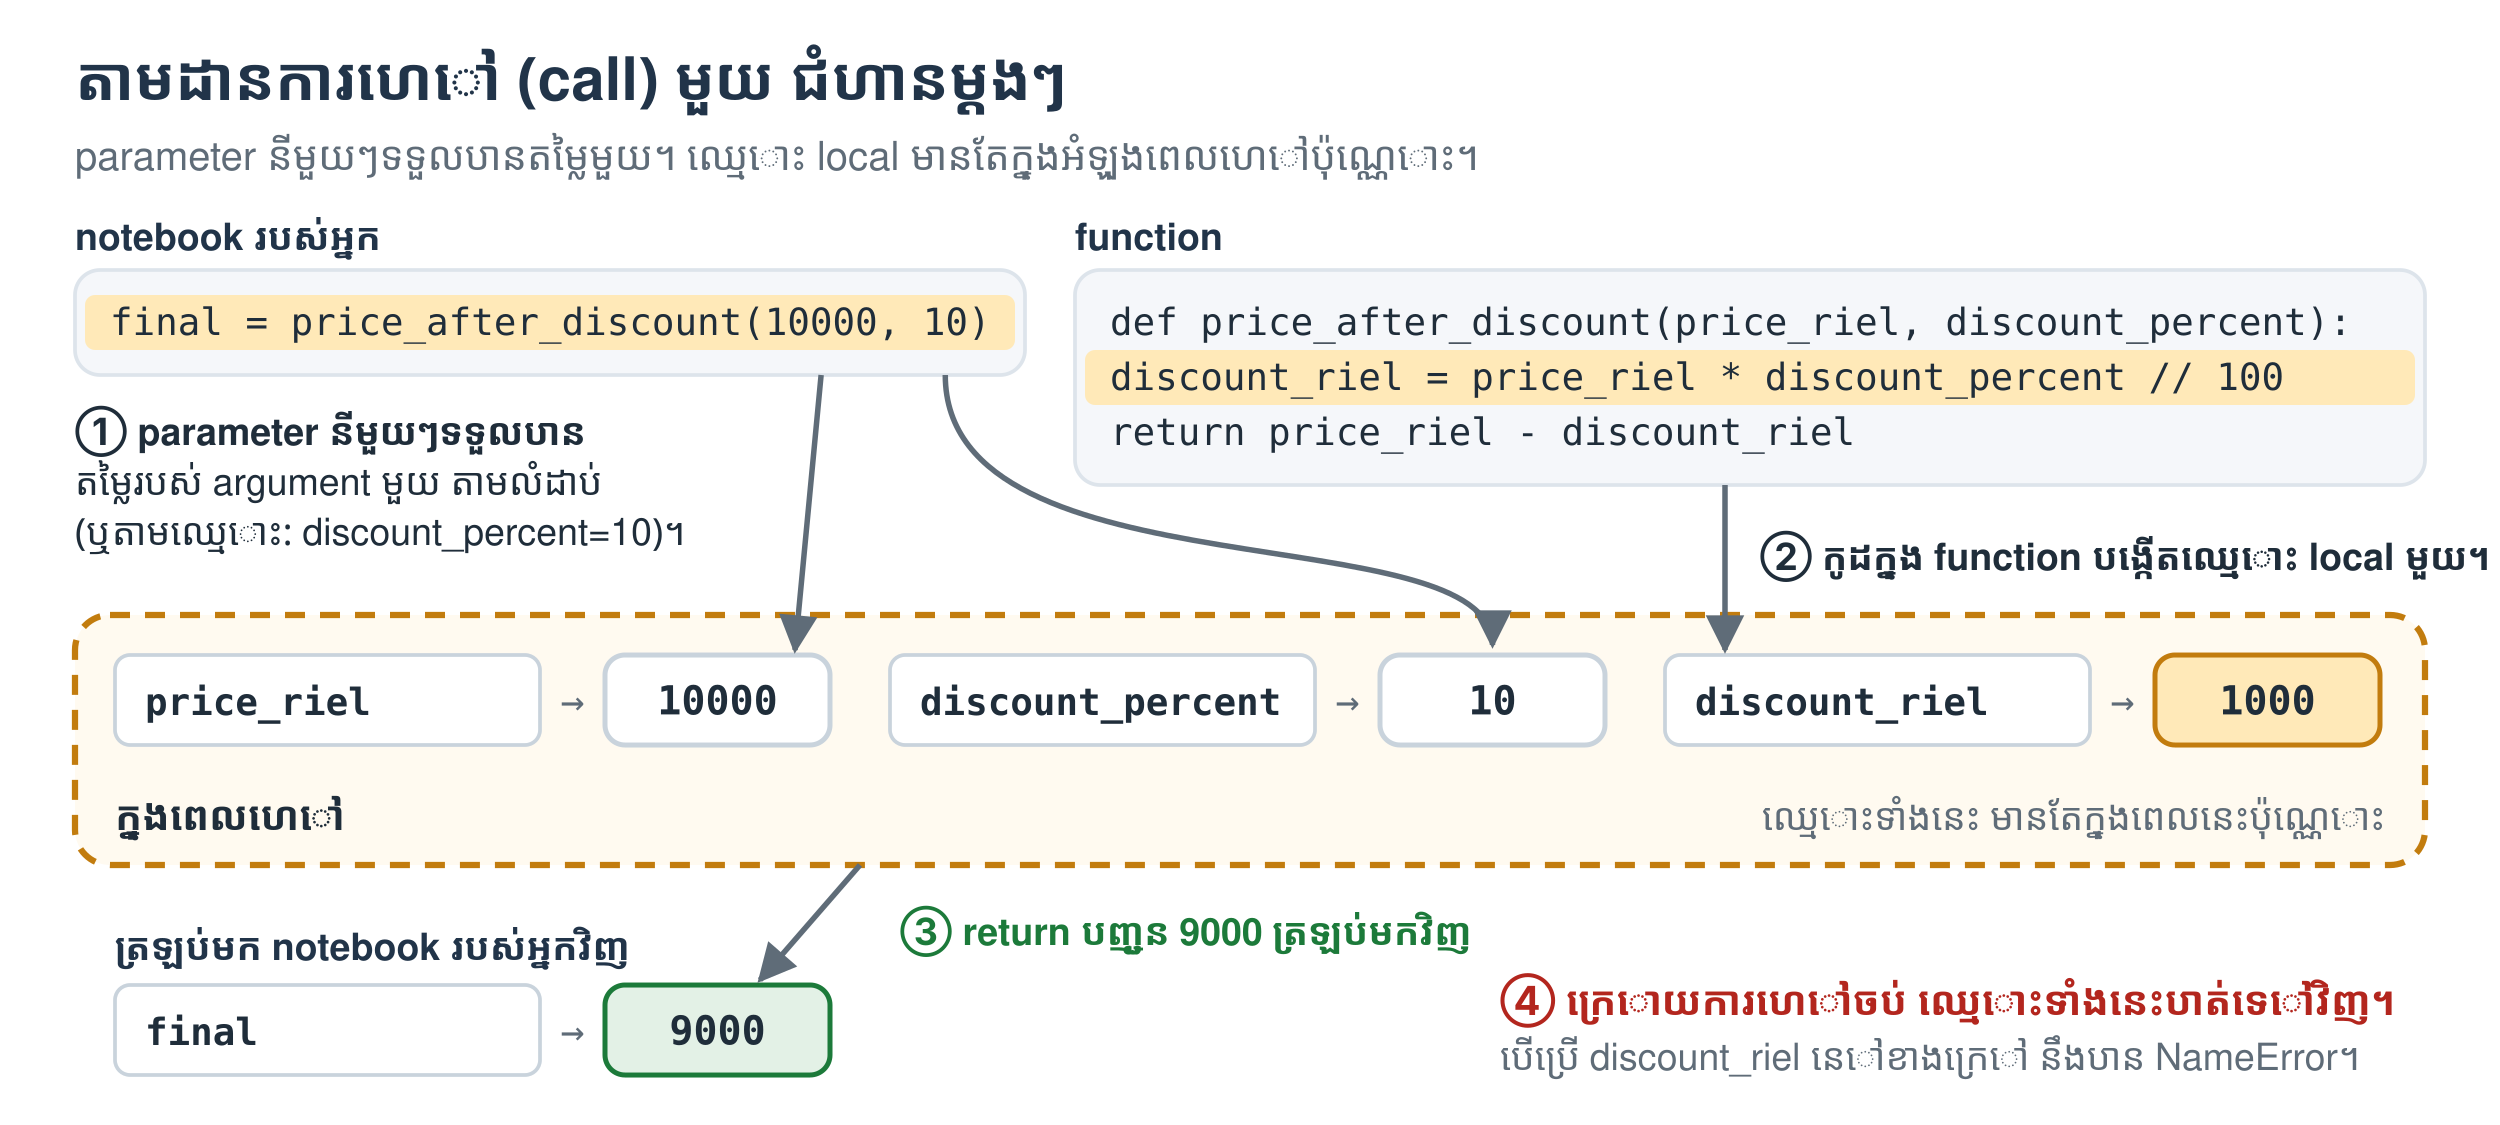
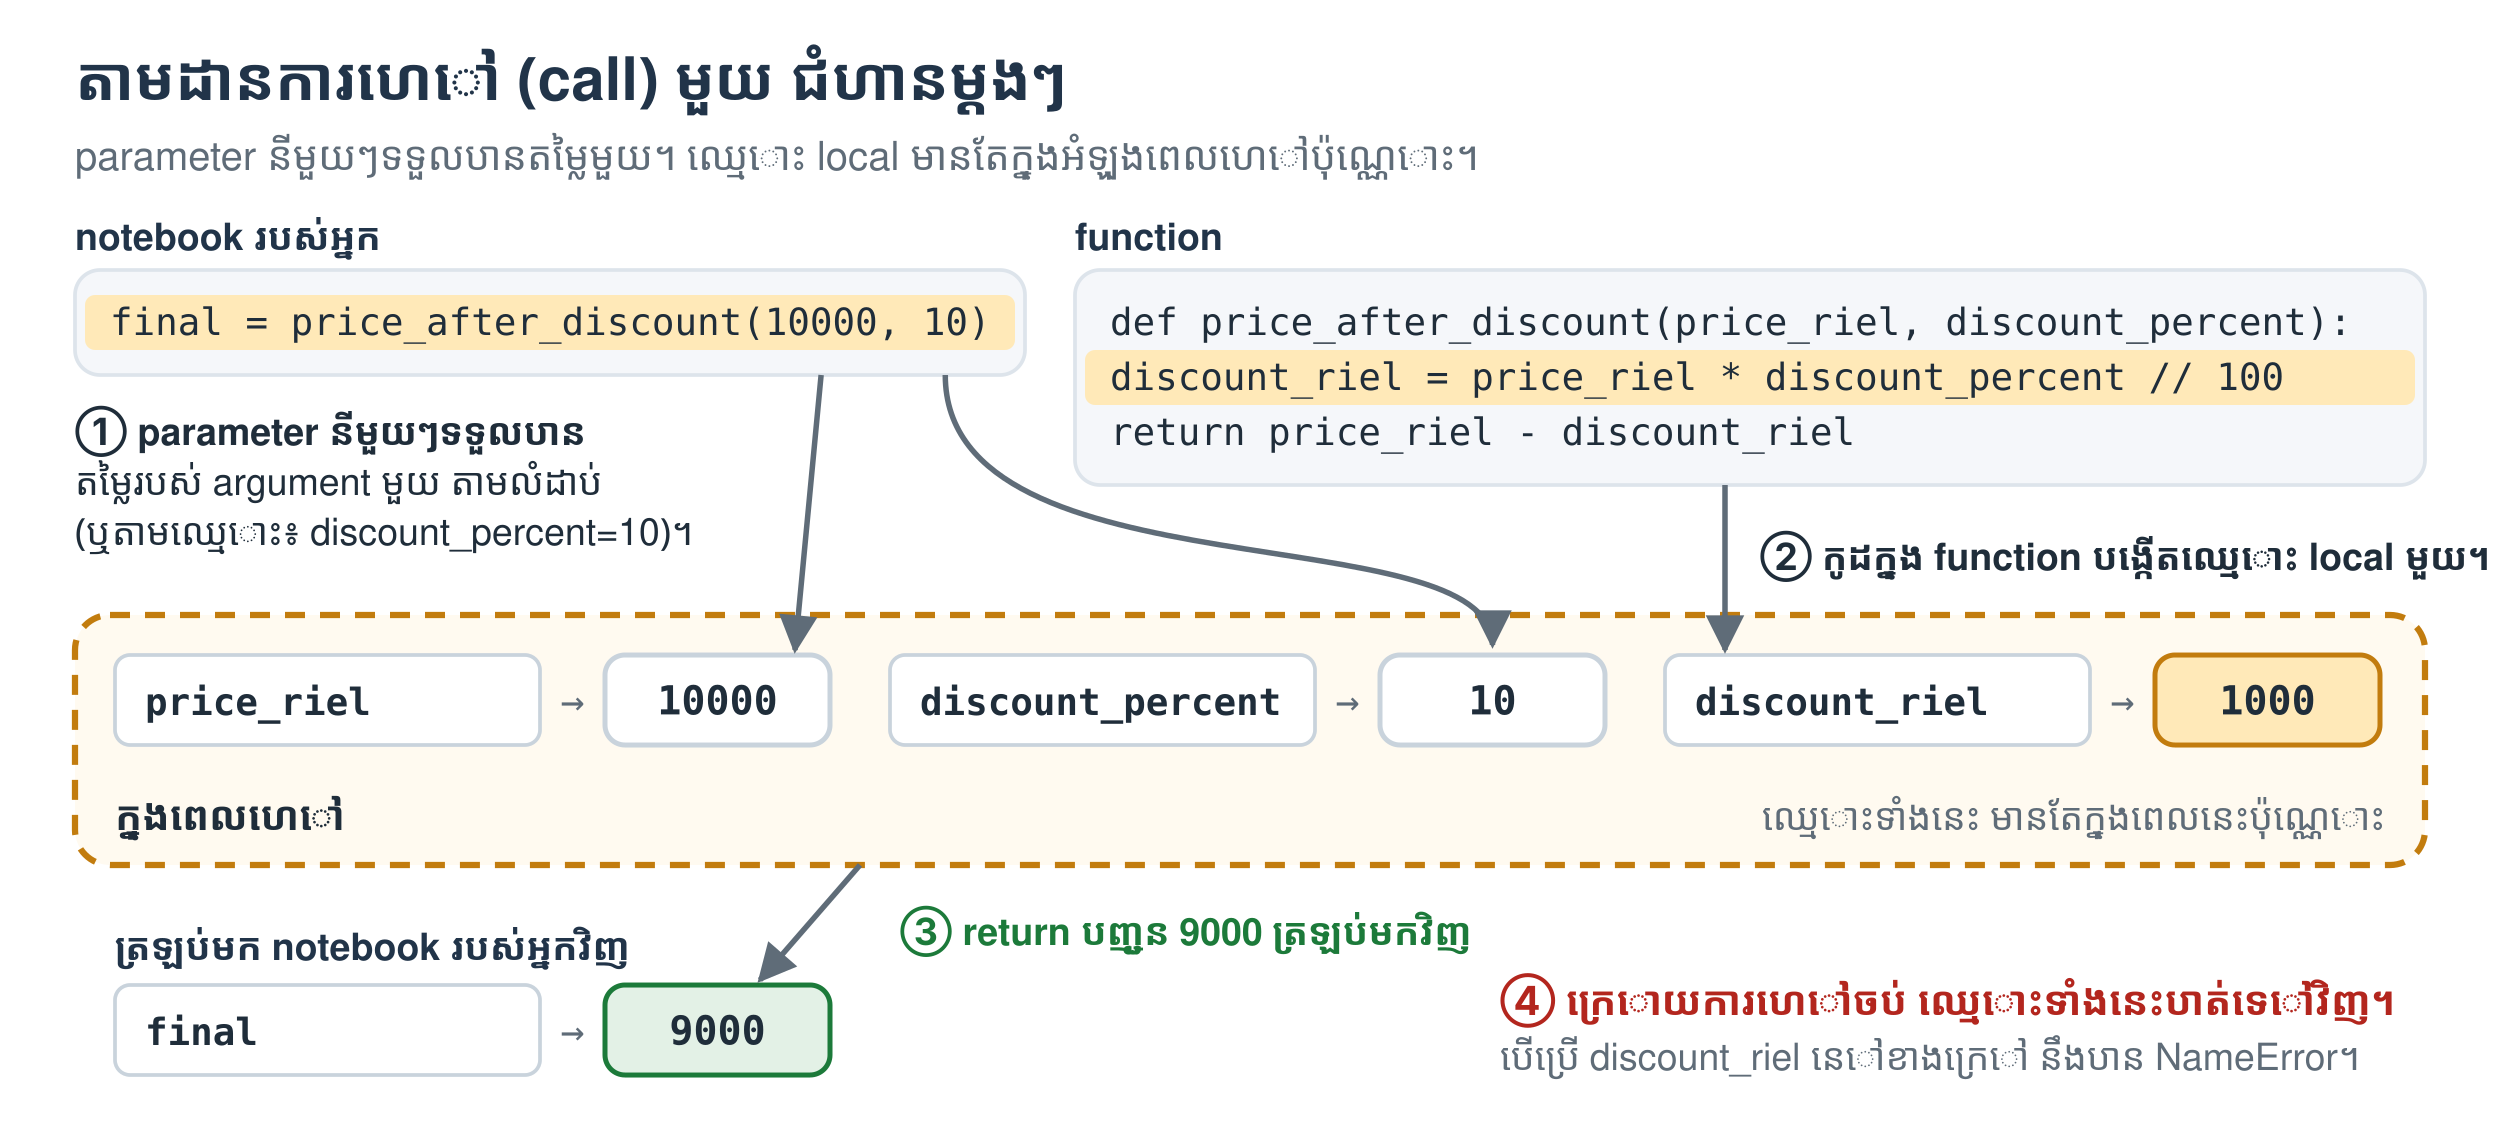
<svg xmlns="http://www.w3.org/2000/svg" width="1000" height="450" viewBox="0 0 1000 450" role="img" font-family="system-ui, -apple-system, 'Segoe UI', 'Noto Sans Khmer', 'Khmer Sangam MN', 'Khmer UI', 'Khmer OS Battambang', Helvetica, Arial, sans-serif">
  <rect width="1000" height="450" fill="#ffffff" />
  <defs>
    <marker id="arrow" viewBox="0 0 10 10" refX="9" refY="5" markerWidth="7" markerHeight="7" orient="auto-start-reverse">
      <path d="M0,0 L10,5 L0,10 z" fill="#5f6c78" />
    </marker>
  </defs>
  <text x="30" y="40" font-size="24" font-weight="700" fill="#213449" text-anchor="start">តាមដានការហៅ (call) មួយ ជំហានម្ដងៗ</text>
  <text x="30" y="68" font-size="16" font-weight="400" fill="#5f6c78" text-anchor="start">parameter នីមួយៗទទួលបានតម្លៃមួយ។ ឈ្មោះ local មានតែក្នុងអំឡុងពេលហៅប៉ុណ្ណោះ។</text>
  <text x="30" y="100" font-size="15" font-weight="700" fill="#213449" text-anchor="start">notebook របស់អ្នក</text>
  <rect x="30" y="108" width="380" height="42" rx="10" fill="#f5f7fa" stroke="#dde4eb" stroke-width="1.5" />
  <rect x="34" y="118" width="372" height="22" rx="4" fill="#ffe9b8" />
  <text x="44" y="134" font-size="15" font-weight="400" fill="#1f2d3a" text-anchor="start" font-family="ui-monospace, Menlo, Consolas, monospace">final = price_after_discount(10000, 10)</text>
  <text x="430" y="100" font-size="15" font-weight="700" fill="#213449" text-anchor="start">function</text>
  <rect x="430" y="108" width="540" height="86" rx="10" fill="#f5f7fa" stroke="#dde4eb" stroke-width="1.5" />
  <text x="444" y="134" font-size="15" font-weight="400" fill="#1f2d3a" text-anchor="start" font-family="ui-monospace, Menlo, Consolas, monospace">def price_after_discount(price_riel, discount_percent):</text>
  <rect x="434" y="140" width="532" height="22" rx="4" fill="#ffe9b8" />
  <text x="444" y="156" font-size="15" font-weight="400" fill="#1f2d3a" text-anchor="start" font-family="ui-monospace, Menlo, Consolas, monospace">    discount_riel = price_riel * discount_percent // 100</text>
  <text x="444" y="178" font-size="15" font-weight="400" fill="#1f2d3a" text-anchor="start" font-family="ui-monospace, Menlo, Consolas, monospace">    return price_riel - discount_riel</text>
  <text x="30" y="178" font-size="15" font-weight="700" fill="#1f2d3a" text-anchor="start">① parameter នីមួយៗទទួលបាន</text>
  <text x="30" y="198" font-size="15" font-weight="400" fill="#1f2d3a" text-anchor="start">តម្លៃរបស់ argument មួយ តាមលំដាប់</text>
-   <text x="30" y="218" font-size="15" font-weight="400" fill="#1f2d3a" text-anchor="start">(ឬតាមឈ្មោះ: discount_percent=10)។</text>
+   <text x="30" y="218" font-size="15" font-weight="400" fill="#1f2d3a" text-anchor="start">(ឬតាមឈ្មោះ៖ discount_percent=10)។</text>
  <rect x="30" y="246" width="940" height="100" rx="14" fill="#fffaf0" stroke="#c27c0e" stroke-width="2.5" stroke-dasharray="8 6" />
  <rect x="46" y="262" width="170" height="36" rx="6" fill="#ffffff" stroke="#c9d3dc" stroke-width="1.5" />
  <text x="58" y="286" font-size="15" font-weight="700" fill="#1f2d3a" text-anchor="start" font-family="ui-monospace, Menlo, Consolas, monospace">price_riel</text>
  <text x="229" y="286" font-size="16" font-weight="400" fill="#5f6c78" text-anchor="middle" font-family="ui-monospace, Menlo, Consolas, monospace">→</text>
  <rect x="242" y="262" width="90" height="36" rx="8" fill="#ffffff" stroke="#c9d3dc" stroke-width="2" />
  <text x="287.0" y="285.76" font-size="16" font-weight="700" fill="#1f2d3a" text-anchor="middle" font-family="ui-monospace, Menlo, Consolas, monospace">10000</text>
  <rect x="356" y="262" width="170" height="36" rx="6" fill="#ffffff" stroke="#c9d3dc" stroke-width="1.5" />
  <text x="368" y="286" font-size="15" font-weight="700" fill="#1f2d3a" text-anchor="start" font-family="ui-monospace, Menlo, Consolas, monospace">discount_percent</text>
  <text x="539" y="286" font-size="16" font-weight="400" fill="#5f6c78" text-anchor="middle" font-family="ui-monospace, Menlo, Consolas, monospace">→</text>
  <rect x="552" y="262" width="90" height="36" rx="8" fill="#ffffff" stroke="#c9d3dc" stroke-width="2" />
  <text x="597.0" y="285.76" font-size="16" font-weight="700" fill="#1f2d3a" text-anchor="middle" font-family="ui-monospace, Menlo, Consolas, monospace">10</text>
  <rect x="666" y="262" width="170" height="36" rx="6" fill="#ffffff" stroke="#c9d3dc" stroke-width="1.5" />
  <text x="678" y="286" font-size="15" font-weight="700" fill="#1f2d3a" text-anchor="start" font-family="ui-monospace, Menlo, Consolas, monospace">discount_riel</text>
  <text x="849" y="286" font-size="16" font-weight="400" fill="#5f6c78" text-anchor="middle" font-family="ui-monospace, Menlo, Consolas, monospace">→</text>
  <rect x="862" y="262" width="90" height="36" rx="8" fill="#ffe9b8" stroke="#c27c0e" stroke-width="2" />
  <text x="907.0" y="285.76" font-size="16" font-weight="700" fill="#1f2d3a" text-anchor="middle" font-family="ui-monospace, Menlo, Consolas, monospace">1000</text>
  <text x="46" y="332" font-size="16" font-weight="700" fill="#1f2d3a" text-anchor="start">ក្នុងពេលហៅ</text>
  <text x="954" y="332" font-size="15" font-weight="400" fill="#5f6c78" text-anchor="end">ឈ្មោះទាំងនេះ មានតែក្នុងពេលនេះប៉ុណ្ណោះ</text>
  <line x1="328.445" y1="150" x2="318" y2="260" stroke="#5f6c78" stroke-width="2.2" marker-end="url(#arrow)" />
  <path d="M378.11,150 C378.11,240 597,205 597,258" fill="none" stroke="#5f6c78" stroke-width="2.2" marker-end="url(#arrow)" />
  <line x1="690" y1="194" x2="690" y2="260" stroke="#5f6c78" stroke-width="2.2" marker-end="url(#arrow)" />
  <text x="704" y="228" font-size="15" font-weight="700" fill="#1f2d3a" text-anchor="start">② កូដក្នុង function បង្កើតឈ្មោះ local មួយ។</text>
  <text x="46" y="384" font-size="15" font-weight="700" fill="#213449" text-anchor="start">ត្រឡប់មក notebook របស់អ្នកវិញ</text>
  <rect x="46" y="394" width="170" height="36" rx="6" fill="#ffffff" stroke="#c9d3dc" stroke-width="1.5" />
  <text x="58" y="418" font-size="15" font-weight="700" fill="#1f2d3a" text-anchor="start" font-family="ui-monospace, Menlo, Consolas, monospace">final</text>
  <text x="229" y="418" font-size="16" font-weight="400" fill="#5f6c78" text-anchor="middle" font-family="ui-monospace, Menlo, Consolas, monospace">→</text>
  <rect x="242" y="394" width="90" height="36" rx="8" fill="#e3f1e6" stroke="#1c7a3a" stroke-width="2" />
  <text x="287.0" y="417.76" font-size="16" font-weight="700" fill="#1f2d3a" text-anchor="middle" font-family="ui-monospace, Menlo, Consolas, monospace">9000</text>
  <line x1="344" y1="346" x2="304" y2="392" stroke="#5f6c78" stroke-width="2.2" marker-end="url(#arrow)" />
  <text x="360" y="378" font-size="15" font-weight="700" fill="#1c7a3a" text-anchor="start">③ return បញ្ជូន 9000 ត្រឡប់មកវិញ</text>
  <text x="600" y="406" font-size="16" font-weight="700" fill="#b3261e" text-anchor="start">④ ក្រោយការហៅចប់ ឈ្មោះទាំងនេះបាត់ទៅវិញ។</text>
  <text x="600" y="428" font-size="15" font-weight="400" fill="#5f6c78" text-anchor="start">បើប្រើ discount_riel នៅខាងក្រៅ នឹងបាន NameError។</text>
</svg>
